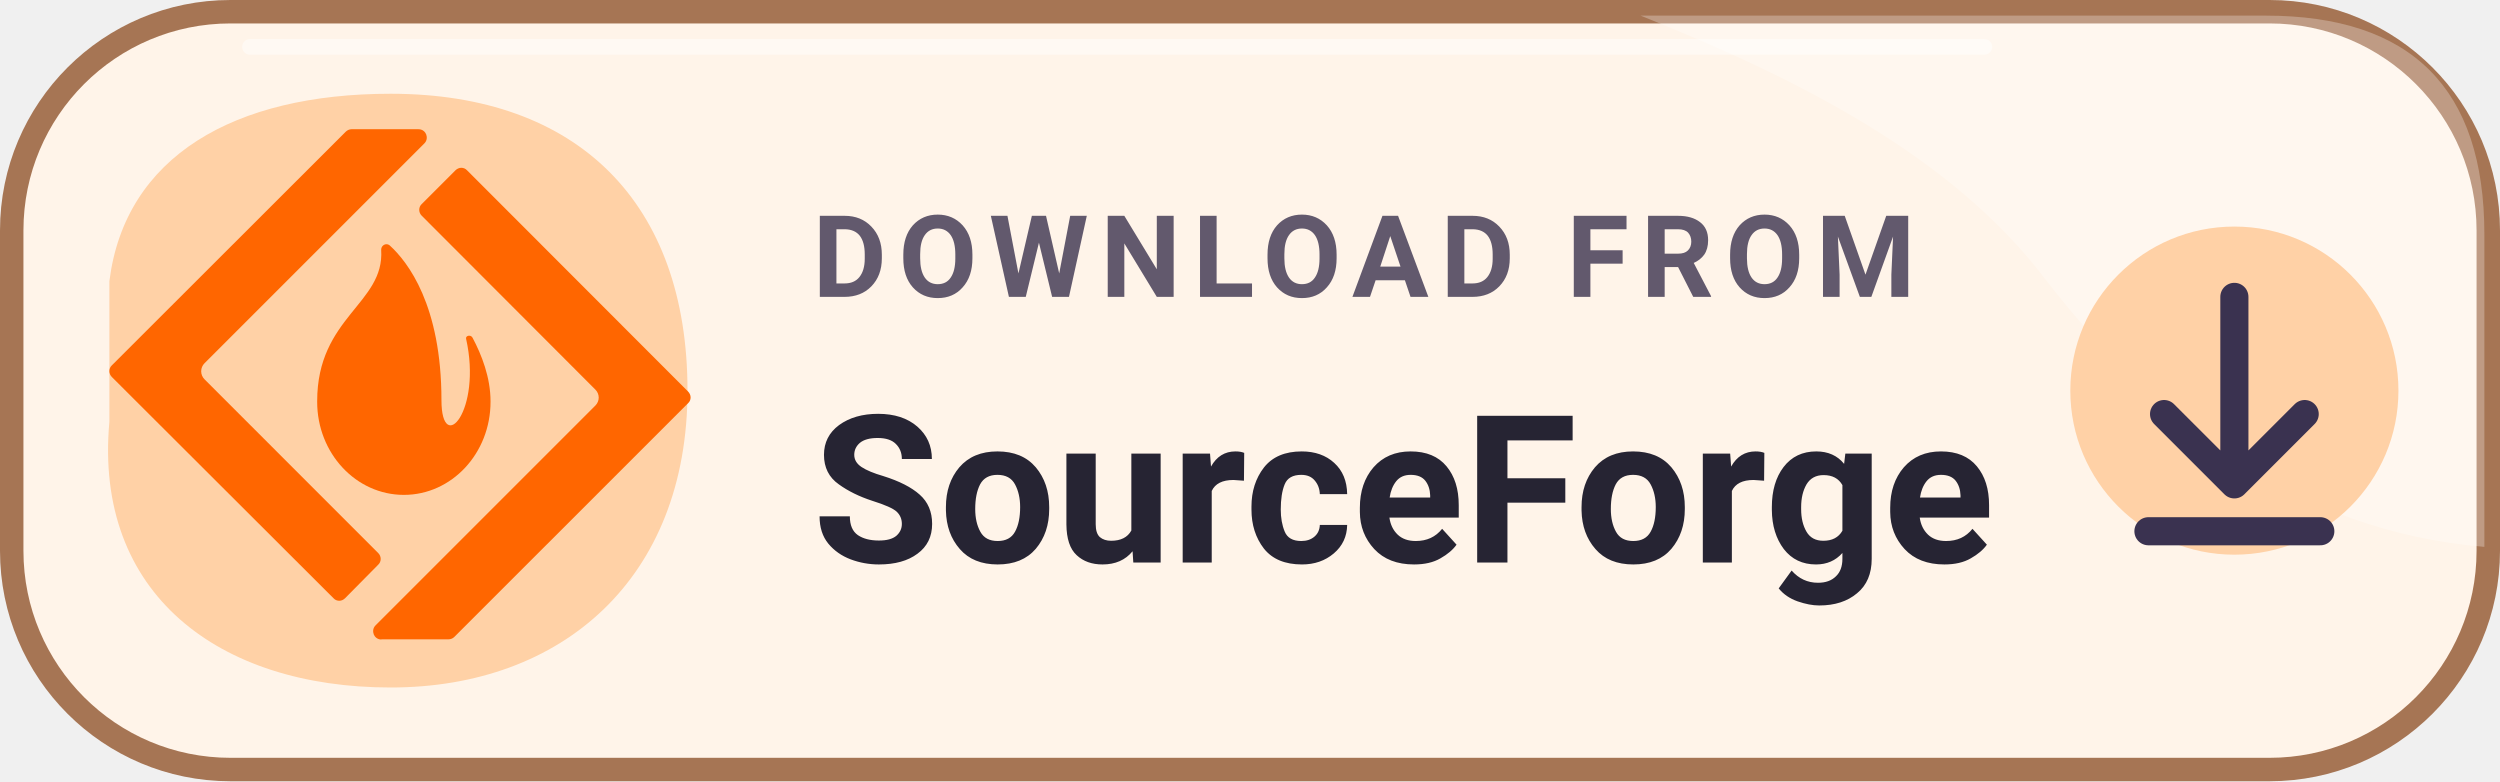
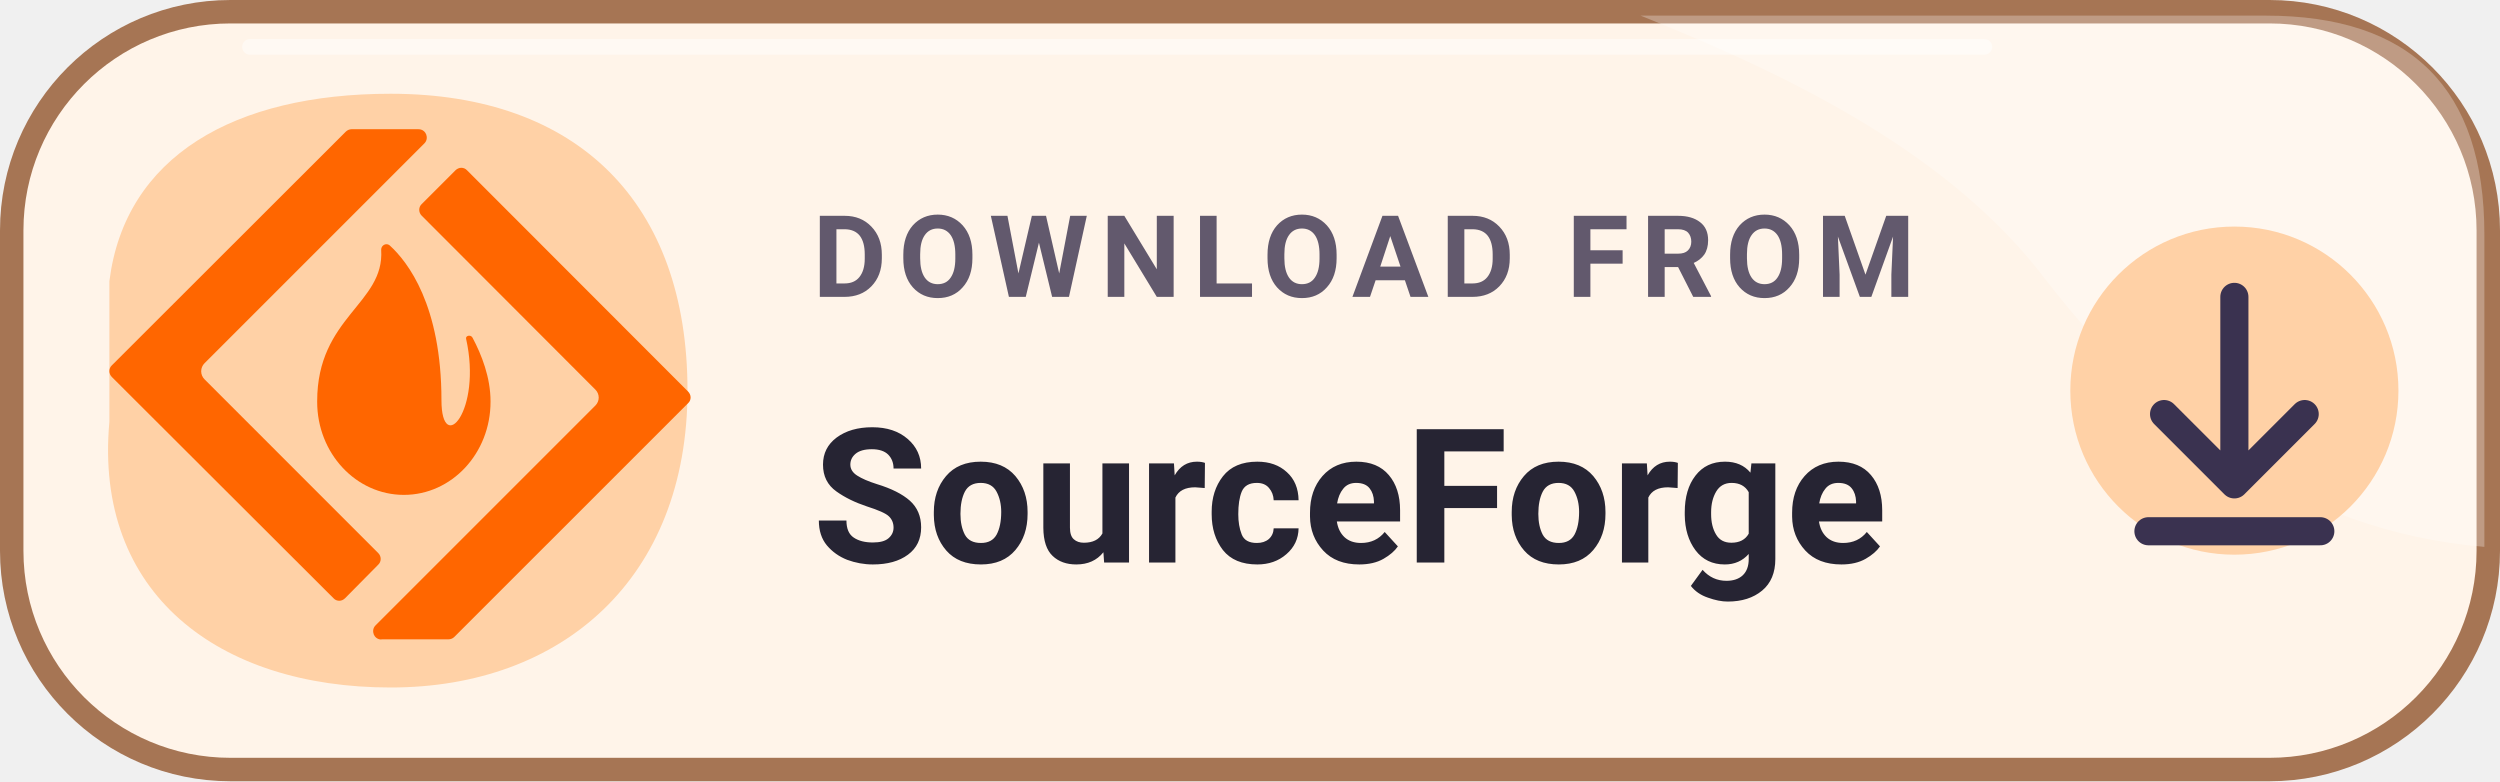
<svg xmlns="http://www.w3.org/2000/svg" width="184" height="57.5" viewBox="0 0 160 50" role="img" aria-label="DOWNLOAD FROM SourceForge">
  <rect x=".75" y=".75" width="158.5" height="48.5" rx="14" fill="#FFF4E9" stroke="#A67554" stroke-width="1.5" />
  <path d="M105 1H145Q159 1 159 15V35C147 34 138 27 131 18 125 10 115 5 105 1Z" fill="#FFFFFF" opacity=".28" />
  <path d="M7 18C8 10 15 6 25 6 37 6 44 13 44 25S36 44 25 44C14 44 6 38 7 27Z" fill="#FFD1A6" />
  <g transform="translate(7 6) scale(1.55)">
    <path fill="#FF6600" d="M9.998 1.465c-.088 0-.176.04-.24.104L.102 11.215c-.136.128-.136.344 0 .48l9.152 9.135c.064.072.152.105.24.105.088 0 .174-.041.238-.105l1.369-1.385c.136-.128.136-.344 0-.48l-7.172-7.174a.468.468 0 010-.664l9.078-9.078c.12-.12.112-.273.072-.377-.04-.096-.144-.207-.312-.207H9.998zm4.531 1.592c-.088 0-.176.042-.24.105l-1.393 1.393c-.136.128-.136.344 0 .48l7.172 7.182c.088.088.137.208.137.328 0 .12-.049.24-.137.328l-9.078 9.078c-.12.12-.112.273-.072.377.04.096.144.207.312.207v-.008H14c.088 0 .176-.032.24-.096l9.656-9.654c.072-.064.103-.152.103-.24 0-.088-.04-.176-.103-.24l-9.127-9.135c-.064-.072-.152-.105-.24-.105zM11.434 6.213c-.113.005-.216.101-.211.238.144 2.218-2.643 2.764-2.643 6.246v.024c0 2.122 1.603 3.842 3.58 3.842 1.978 0 3.578-1.72 3.578-3.842v-.023c0-.985-.368-1.923-.744-2.627-.072-.136-.29-.087-.266.041.672 2.994-1.016 4.851-1.016 2.545 0-3.931-1.394-5.716-2.131-6.389a.207.207 0 00-.148-.055Z" />
  </g>
  <text x="52" y="19" fill="#62596D" font-family="Roboto,'Segoe UI',Arial,sans-serif" font-size="7.3" font-weight="700" letter-spacing=".75">DOWNLOAD FROM</text>
-   <text x="52" y="36" fill="#262433" font-family="Roboto,'Segoe UI',Arial,sans-serif" font-size="13.2" font-weight="750">SourceForge</text>
+   <text x="52" y="36" fill="#262433" font-family="Roboto,'Segoe UI',Arial,sans-serif" font-size="12" font-weight="750">SourceForge</text>
  <circle cx="143" cy="25" r="10.5" fill="#FFD1A6" />
  <path d="M143 19v12m-4.5-4.5 4.5 4.5 4.5-4.5M137.5 34h11" fill="none" stroke="#3A3250" stroke-width="1.8" stroke-linecap="round" stroke-linejoin="round" />
  <path d="M16 3H127" fill="none" stroke="#FFFFFF" stroke-opacity=".47" stroke-linecap="round" />
</svg>
